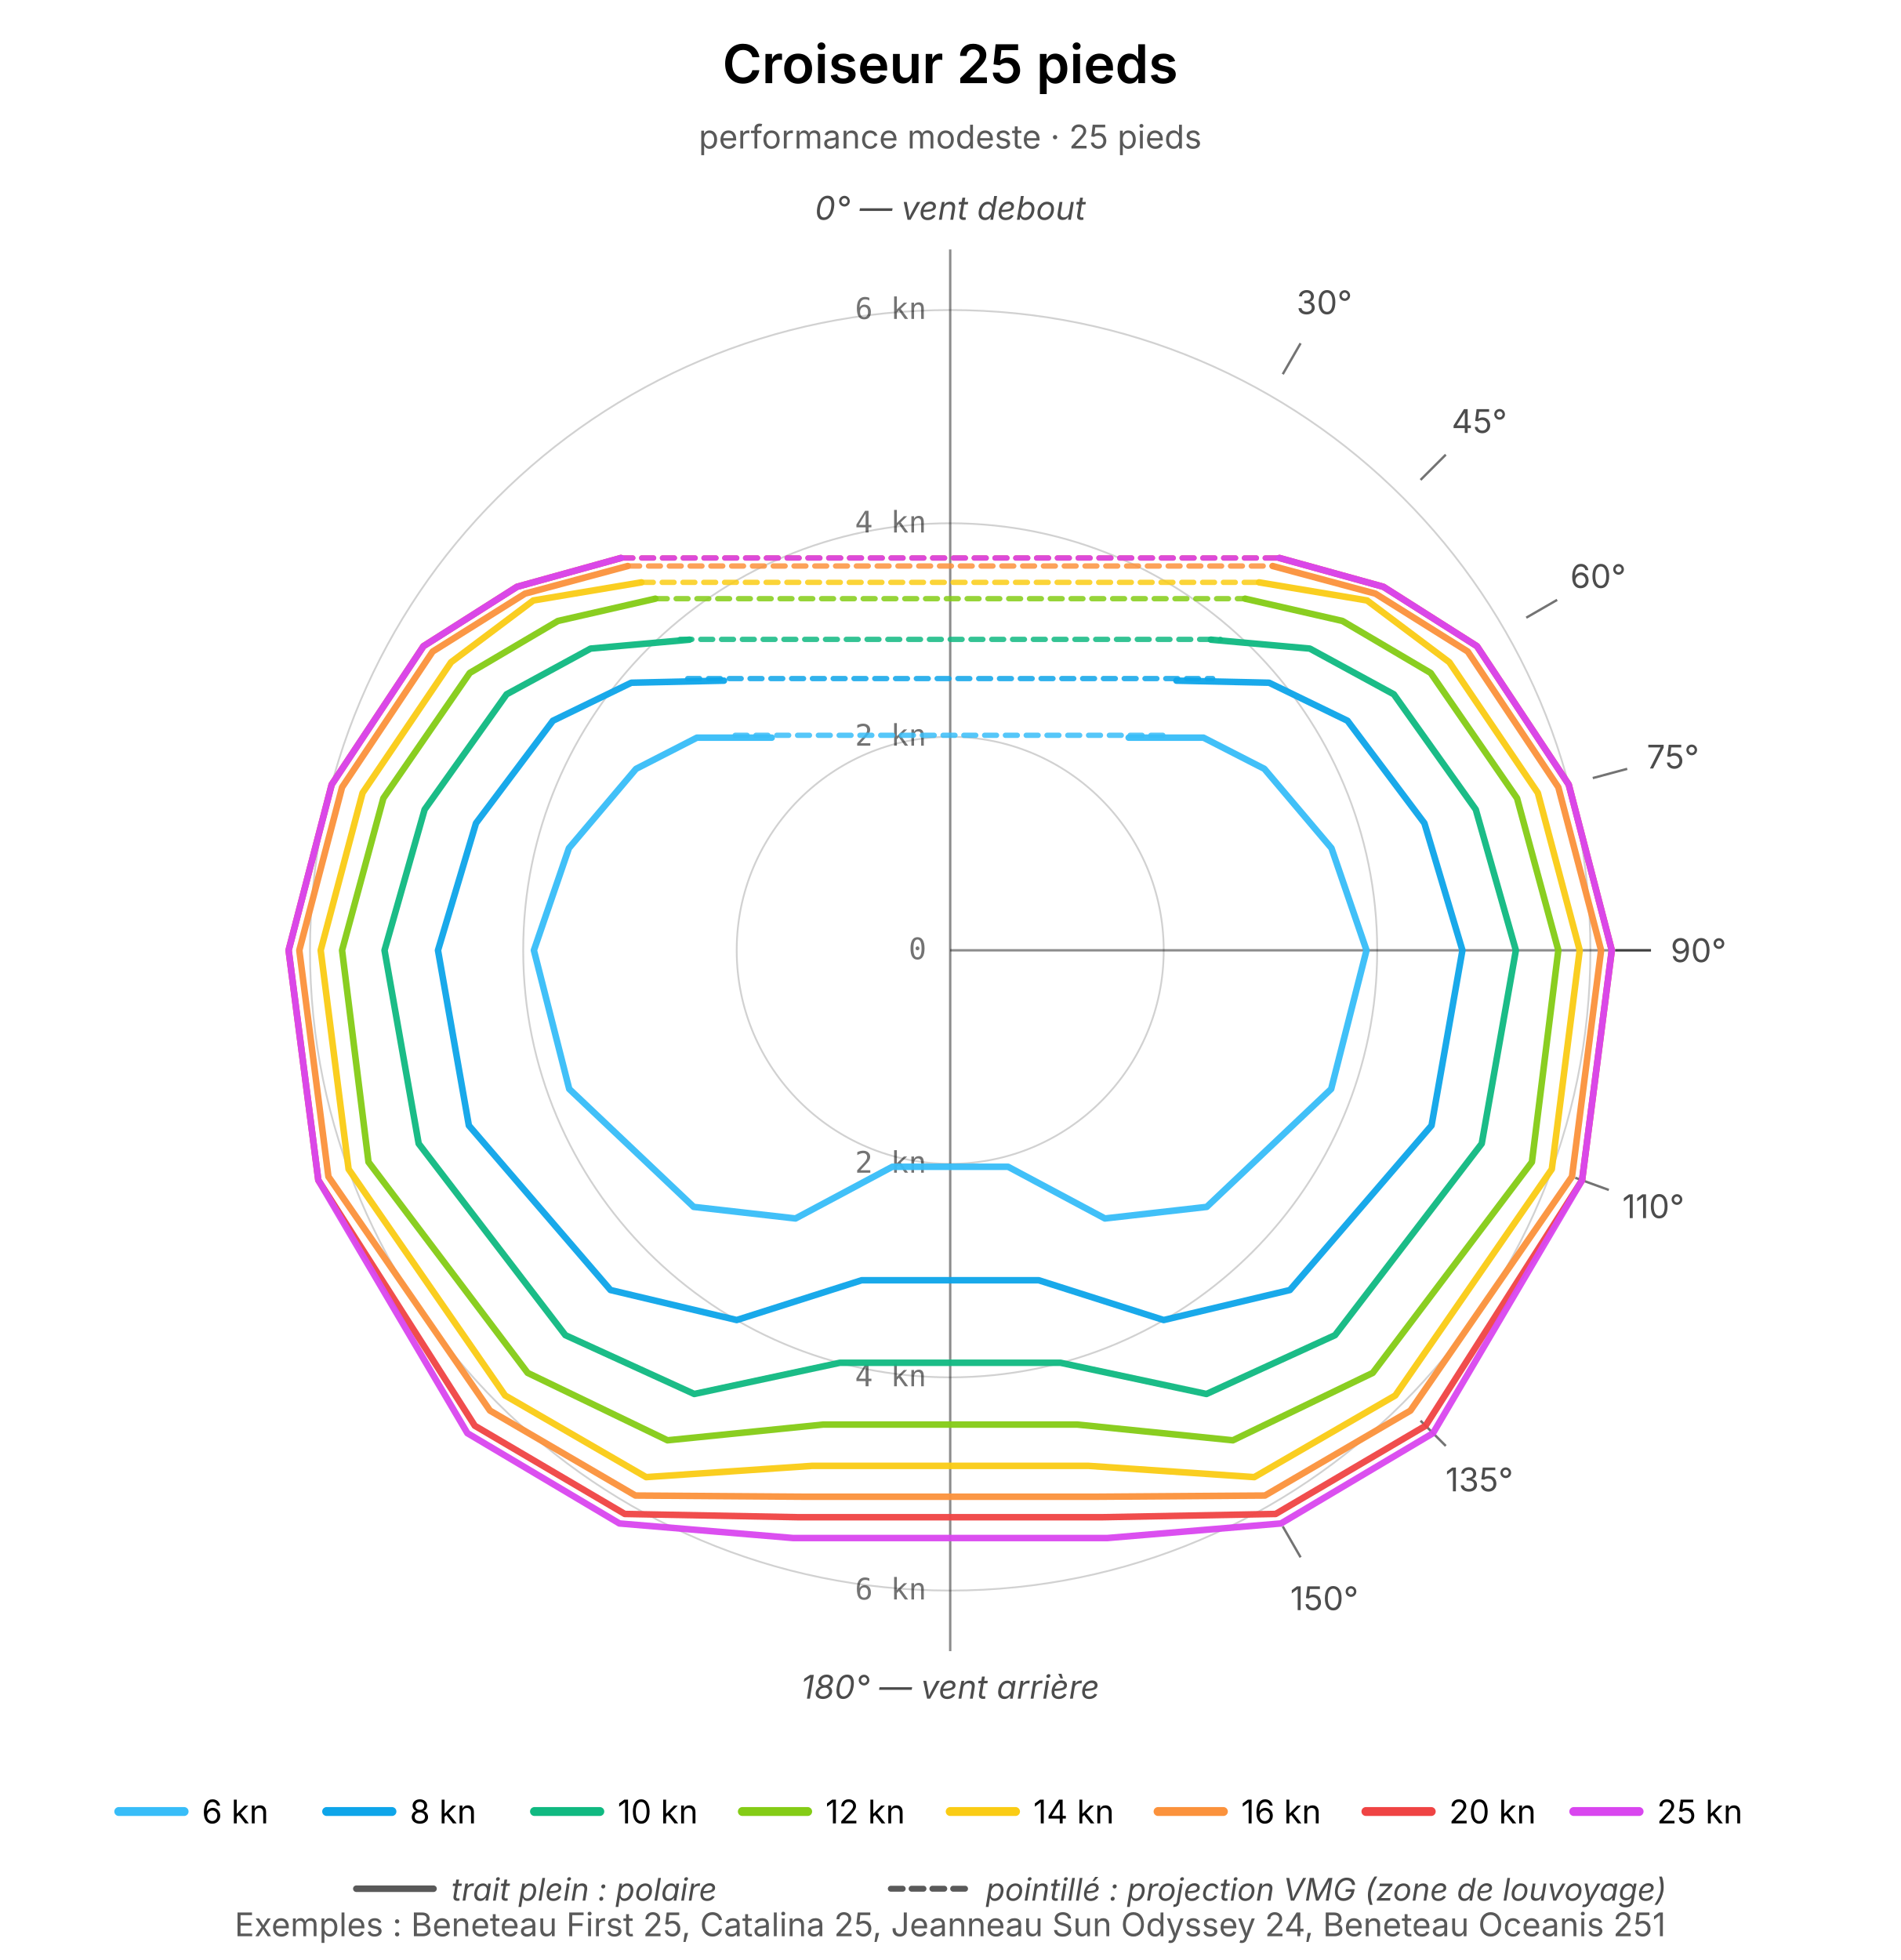
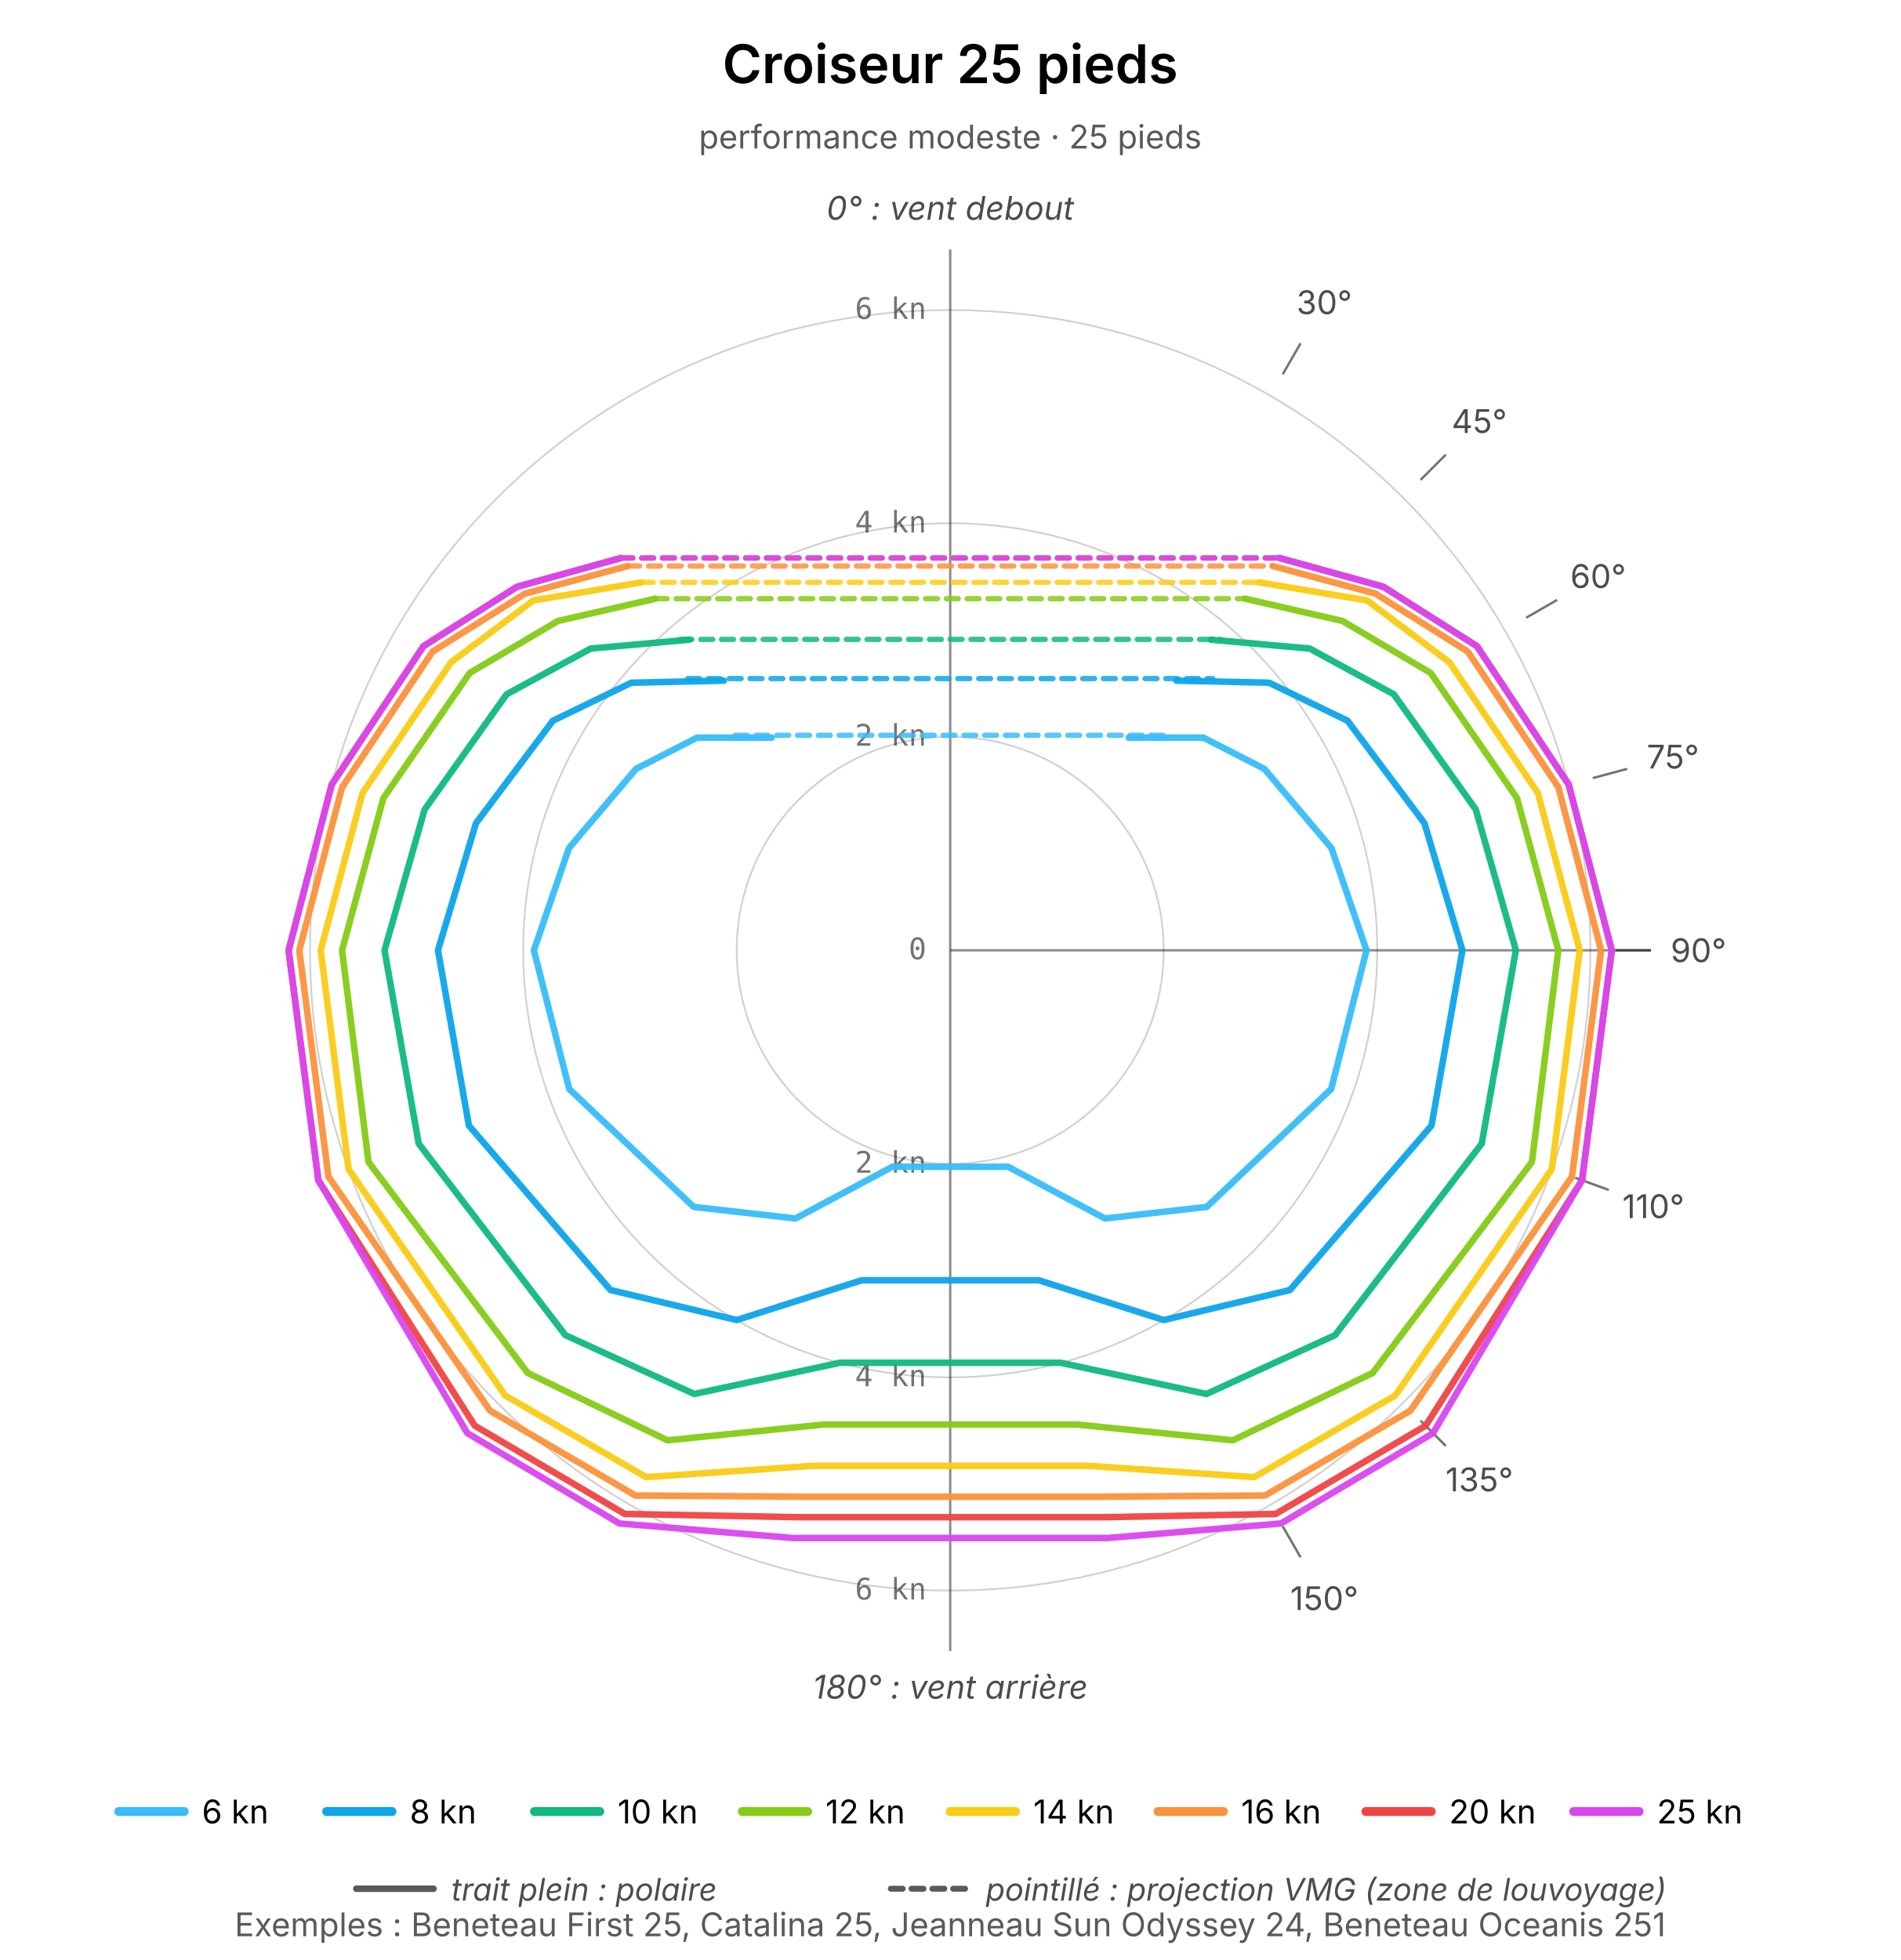
<svg xmlns="http://www.w3.org/2000/svg" viewBox="0 0 640 660" role="img" aria-labelledby="t d" font-family="ui-sans-serif, system-ui, -apple-system, sans-serif">
  <style>
    text { fill: currentColor; }
    .archetype-name { font-size: 18px; font-weight: 600; }
    .archetype-meta { font-size: 11px; opacity: 0.65; }
    .speed-label { font-size: 10px; opacity: 0.55; font-family: ui-monospace, monospace; }
    .angle-label { font-size: 11px; opacity: 0.7; }
    .cardinal { font-size: 11px; opacity: 0.7; font-style: italic; }
    .legend { font-size: 11px; }
    .legend-conv { font-size: 10.5px; opacity: 0.7; font-style: italic; }
  </style>
  <text x="320" y="28" class="archetype-name" text-anchor="middle">Croiseur 25 pieds</text>
  <text x="320" y="50" class="archetype-meta" text-anchor="middle">performance modeste · 25 pieds</text>
  <circle cx="320" cy="320" r="71.9" fill="none" stroke="currentColor" stroke-width="0.6" opacity="0.18" />
  <circle cx="320" cy="320" r="143.8" fill="none" stroke="currentColor" stroke-width="0.6" opacity="0.18" />
  <circle cx="320" cy="320" r="215.6" fill="none" stroke="currentColor" stroke-width="0.6" opacity="0.18" />
  <line x1="320" y1="84" x2="320" y2="556" stroke="currentColor" stroke-width="0.8" opacity="0.45" />
  <line x1="320" y1="320" x2="556" y2="320" stroke="currentColor" stroke-width="0.8" opacity="0.45" />
  <line x1="432.0" y1="126.0" x2="438.0" y2="115.6" stroke="currentColor" stroke-width="0.8" opacity="0.55" />
  <line x1="478.4" y1="161.6" x2="486.9" y2="153.1" stroke="currentColor" stroke-width="0.8" opacity="0.55" />
  <line x1="514.0" y1="208.0" x2="524.4" y2="202.0" stroke="currentColor" stroke-width="0.8" opacity="0.55" />
  <line x1="536.4" y1="262.0" x2="548.0" y2="258.9" stroke="currentColor" stroke-width="0.8" opacity="0.55" />
  <line x1="544.0" y1="320.0" x2="556.0" y2="320.0" stroke="currentColor" stroke-width="0.8" opacity="0.55" />
  <line x1="530.5" y1="396.6" x2="541.8" y2="400.7" stroke="currentColor" stroke-width="0.8" opacity="0.55" />
  <line x1="478.4" y1="478.4" x2="486.9" y2="486.9" stroke="currentColor" stroke-width="0.8" opacity="0.55" />
  <line x1="432.0" y1="514.0" x2="438.0" y2="524.4" stroke="currentColor" stroke-width="0.8" opacity="0.55" />
  <text x="446.0" y="101.8" class="angle-label" text-anchor="middle" dominant-baseline="middle">30°</text>
  <text x="498.2" y="141.8" class="angle-label" text-anchor="middle" dominant-baseline="middle">45°</text>
  <text x="538.2" y="194.0" class="angle-label" text-anchor="middle" dominant-baseline="middle">60°</text>
  <text x="563.4" y="254.8" class="angle-label" text-anchor="middle" dominant-baseline="middle">75°</text>
  <text x="572.0" y="320.0" class="angle-label" text-anchor="middle" dominant-baseline="middle">90°</text>
  <text x="556.8" y="406.2" class="angle-label" text-anchor="middle" dominant-baseline="middle">110°</text>
  <text x="498.2" y="498.2" class="angle-label" text-anchor="middle" dominant-baseline="middle">135°</text>
  <text x="446.0" y="538.2" class="angle-label" text-anchor="middle" dominant-baseline="middle">150°</text>
-   <text x="320" y="74" class="cardinal" text-anchor="middle">0° — vent debout</text>
-   <text x="320" y="572" class="cardinal" text-anchor="middle">180° — vent arrière</text>
+   <text x="320" y="74" class="cardinal" text-anchor="middle">0° : vent debout</text>
+   <text x="320" y="572" class="cardinal" text-anchor="middle">180° : vent arrière</text>
  <text x="312" y="251.1" class="speed-label" text-anchor="end">2 kn</text>
  <text x="312" y="394.9" class="speed-label" text-anchor="end">2 kn</text>
  <text x="312" y="179.3" class="speed-label" text-anchor="end">4 kn</text>
  <text x="312" y="466.8" class="speed-label" text-anchor="end">4 kn</text>
  <text x="312" y="107.4" class="speed-label" text-anchor="end">6 kn</text>
  <text x="312" y="538.6" class="speed-label" text-anchor="end">6 kn</text>
  <text x="312" y="323" class="speed-label" text-anchor="end">0</text>
  <g>
    <path d="M 380.1 248.4 L 405.3 248.4 L 425.8 258.9 L 448.4 285.6 L 460.2 320.0 L 448.3 366.7 L 406.4 406.4 L 372.1 410.3 L 339.5 392.9 L 300.5 392.9 L 267.9 410.3 L 233.6 406.4 L 191.7 366.7 L 179.8 320.0 L 191.6 285.6 L 214.2 258.9 L 234.7 248.4 L 259.9 248.4" fill="none" stroke="#38bdf8" stroke-width="2.2" stroke-linejoin="round" stroke-linecap="round" opacity="0.95">
          </path>
    <path d="M 247.6 247.6 L 392.4 247.6" fill="none" stroke="#38bdf8" stroke-width="1.8" stroke-linejoin="round" stroke-linecap="round" stroke-dasharray="4 3" opacity="0.85">
          </path>
  </g>
  <g>
    <path d="M 396.2 229.2 L 427.4 229.9 L 453.8 242.7 L 479.7 277.2 L 492.5 320.0 L 482.1 379.0 L 434.4 434.4 L 391.9 444.5 L 349.8 431.1 L 290.2 431.1 L 248.1 444.5 L 205.6 434.4 L 157.9 379.0 L 147.5 320.0 L 160.3 277.2 L 186.2 242.7 L 212.6 229.9 L 243.8 229.2" fill="none" stroke="#0ea5e9" stroke-width="2.2" stroke-linejoin="round" stroke-linecap="round" opacity="0.95">
          </path>
    <path d="M 231.6 228.5 L 408.4 228.5" fill="none" stroke="#0ea5e9" stroke-width="1.8" stroke-linejoin="round" stroke-linecap="round" stroke-dasharray="4 3" opacity="0.85">
          </path>
  </g>
  <g>
    <path d="M 407.8 215.4 L 441.1 218.4 L 469.4 233.8 L 497.0 272.6 L 510.5 320.0 L 499.0 385.1 L 449.6 449.6 L 406.3 469.4 L 357.2 458.9 L 282.8 458.9 L 233.8 469.4 L 190.4 449.6 L 141.0 385.1 L 129.5 320.0 L 143.0 272.6 L 170.6 233.8 L 198.9 218.4 L 232.2 215.4" fill="none" stroke="#10b981" stroke-width="2.2" stroke-linejoin="round" stroke-linecap="round" opacity="0.95">
          </path>
    <path d="M 229.0 215.3 L 411.0 215.3" fill="none" stroke="#10b981" stroke-width="1.8" stroke-linejoin="round" stroke-linecap="round" stroke-dasharray="4 3" opacity="0.85">
          </path>
  </g>
  <g>
    <path d="M 419.3 201.6 L 452.1 209.1 L 481.8 226.6 L 510.9 268.8 L 524.8 320.0 L 515.9 391.3 L 462.3 462.3 L 415.2 485.0 L 362.8 479.7 L 277.2 479.7 L 224.8 485.0 L 177.7 462.3 L 124.1 391.3 L 115.2 320.0 L 129.1 268.8 L 158.2 226.6 L 187.9 209.1 L 220.7 201.6" fill="none" stroke="#84cc16" stroke-width="2.2" stroke-linejoin="round" stroke-linecap="round" opacity="0.95">
          </path>
    <path d="M 220.7 201.6 L 419.3 201.6" fill="none" stroke="#84cc16" stroke-width="1.8" stroke-linejoin="round" stroke-linecap="round" stroke-dasharray="4 3" opacity="0.85">
          </path>
  </g>
  <g>
    <path d="M 424.0 196.1 L 460.4 202.2 L 488.1 223.0 L 517.9 267.0 L 532.0 320.0 L 522.6 393.7 L 469.9 469.9 L 422.4 497.4 L 366.5 493.6 L 273.5 493.6 L 217.6 497.4 L 170.1 469.9 L 117.4 393.7 L 108.0 320.0 L 122.1 267.0 L 151.9 223.0 L 179.6 202.2 L 216.0 196.1" fill="none" stroke="#facc15" stroke-width="2.2" stroke-linejoin="round" stroke-linecap="round" opacity="0.95">
          </path>
    <path d="M 216.0 196.1 L 424.0 196.1" fill="none" stroke="#facc15" stroke-width="1.8" stroke-linejoin="round" stroke-linecap="round" stroke-dasharray="4 3" opacity="0.85">
          </path>
  </g>
  <g>
    <path d="M 428.6 190.6 L 463.2 199.9 L 494.3 219.4 L 524.8 265.1 L 539.2 320.0 L 529.4 396.2 L 475.0 475.0 L 426.0 503.6 L 369.3 504.0 L 270.7 504.0 L 214.0 503.6 L 165.0 475.0 L 110.6 396.2 L 100.8 320.0 L 115.2 265.1 L 145.7 219.4 L 176.8 199.9 L 211.4 190.6" fill="none" stroke="#fb923c" stroke-width="2.2" stroke-linejoin="round" stroke-linecap="round" opacity="0.95">
          </path>
    <path d="M 211.4 190.6 L 428.6 190.6" fill="none" stroke="#fb923c" stroke-width="1.8" stroke-linejoin="round" stroke-linecap="round" stroke-dasharray="4 3" opacity="0.85">
          </path>
  </g>
  <g>
    <path d="M 430.9 187.9 L 465.9 197.6 L 497.4 217.6 L 528.3 264.2 L 542.8 320.0 L 532.8 397.4 L 480.1 480.1 L 429.6 509.8 L 371.2 510.9 L 268.8 510.9 L 210.4 509.8 L 159.9 480.1 L 107.2 397.4 L 97.2 320.0 L 111.7 264.2 L 142.6 217.6 L 174.1 197.6 L 209.1 187.9" fill="none" stroke="#ef4444" stroke-width="2.2" stroke-linejoin="round" stroke-linecap="round" opacity="0.95">
          </path>
    <path d="M 209.1 187.9 L 430.9 187.9" fill="none" stroke="#ef4444" stroke-width="1.8" stroke-linejoin="round" stroke-linecap="round" stroke-dasharray="4 3" opacity="0.85">
          </path>
  </g>
  <g>
    <path d="M 430.9 187.9 L 465.9 197.6 L 497.4 217.6 L 528.3 264.2 L 542.8 320.0 L 532.8 397.4 L 482.6 482.6 L 431.4 513.0 L 373.0 517.9 L 267.0 517.9 L 208.6 513.0 L 157.4 482.6 L 107.2 397.4 L 97.2 320.0 L 111.7 264.2 L 142.6 217.6 L 174.1 197.6 L 209.1 187.9" fill="none" stroke="#d946ef" stroke-width="2.2" stroke-linejoin="round" stroke-linecap="round" opacity="0.95">
          </path>
    <path d="M 209.1 187.9 L 430.9 187.9" fill="none" stroke="#d946ef" stroke-width="1.8" stroke-linejoin="round" stroke-linecap="round" stroke-dasharray="4 3" opacity="0.85">
          </path>
  </g>
  <g transform="translate(40, 604)">
    <line x1="0" y1="6" x2="22" y2="6" stroke="#38bdf8" stroke-width="3" stroke-linecap="round" />
    <text x="28" y="10" class="legend">6 kn</text>
  </g>
  <g transform="translate(110, 604)">
    <line x1="0" y1="6" x2="22" y2="6" stroke="#0ea5e9" stroke-width="3" stroke-linecap="round" />
    <text x="28" y="10" class="legend">8 kn</text>
  </g>
  <g transform="translate(180, 604)">
    <line x1="0" y1="6" x2="22" y2="6" stroke="#10b981" stroke-width="3" stroke-linecap="round" />
    <text x="28" y="10" class="legend">10 kn</text>
  </g>
  <g transform="translate(250, 604)">
    <line x1="0" y1="6" x2="22" y2="6" stroke="#84cc16" stroke-width="3" stroke-linecap="round" />
    <text x="28" y="10" class="legend">12 kn</text>
  </g>
  <g transform="translate(320, 604)">
    <line x1="0" y1="6" x2="22" y2="6" stroke="#facc15" stroke-width="3" stroke-linecap="round" />
    <text x="28" y="10" class="legend">14 kn</text>
  </g>
  <g transform="translate(390, 604)">
    <line x1="0" y1="6" x2="22" y2="6" stroke="#fb923c" stroke-width="3" stroke-linecap="round" />
    <text x="28" y="10" class="legend">16 kn</text>
  </g>
  <g transform="translate(460, 604)">
    <line x1="0" y1="6" x2="22" y2="6" stroke="#ef4444" stroke-width="3" stroke-linecap="round" />
    <text x="28" y="10" class="legend">20 kn</text>
  </g>
  <g transform="translate(530, 604)">
    <line x1="0" y1="6" x2="22" y2="6" stroke="#d946ef" stroke-width="3" stroke-linecap="round" />
    <text x="28" y="10" class="legend">25 kn</text>
  </g>
  <g transform="translate(120, 630)">
    <line x1="0" y1="6" x2="26" y2="6" stroke="currentColor" stroke-width="2.2" stroke-linecap="round" opacity="0.65" />
    <text x="32" y="10" class="legend-conv">trait plein : polaire</text>
    <line x1="180" y1="6" x2="206" y2="6" stroke="currentColor" stroke-width="2" stroke-dasharray="4 3" stroke-linecap="round" opacity="0.65" />
    <text x="212" y="10" class="legend-conv">pointillé : projection VMG (zone de louvoyage)</text>
  </g>
  <text x="320" y="652" class="archetype-meta" text-anchor="middle">Exemples : Beneteau First 25, Catalina 25, Jeanneau Sun Odyssey 24, Beneteau Oceanis 251</text>
</svg>
